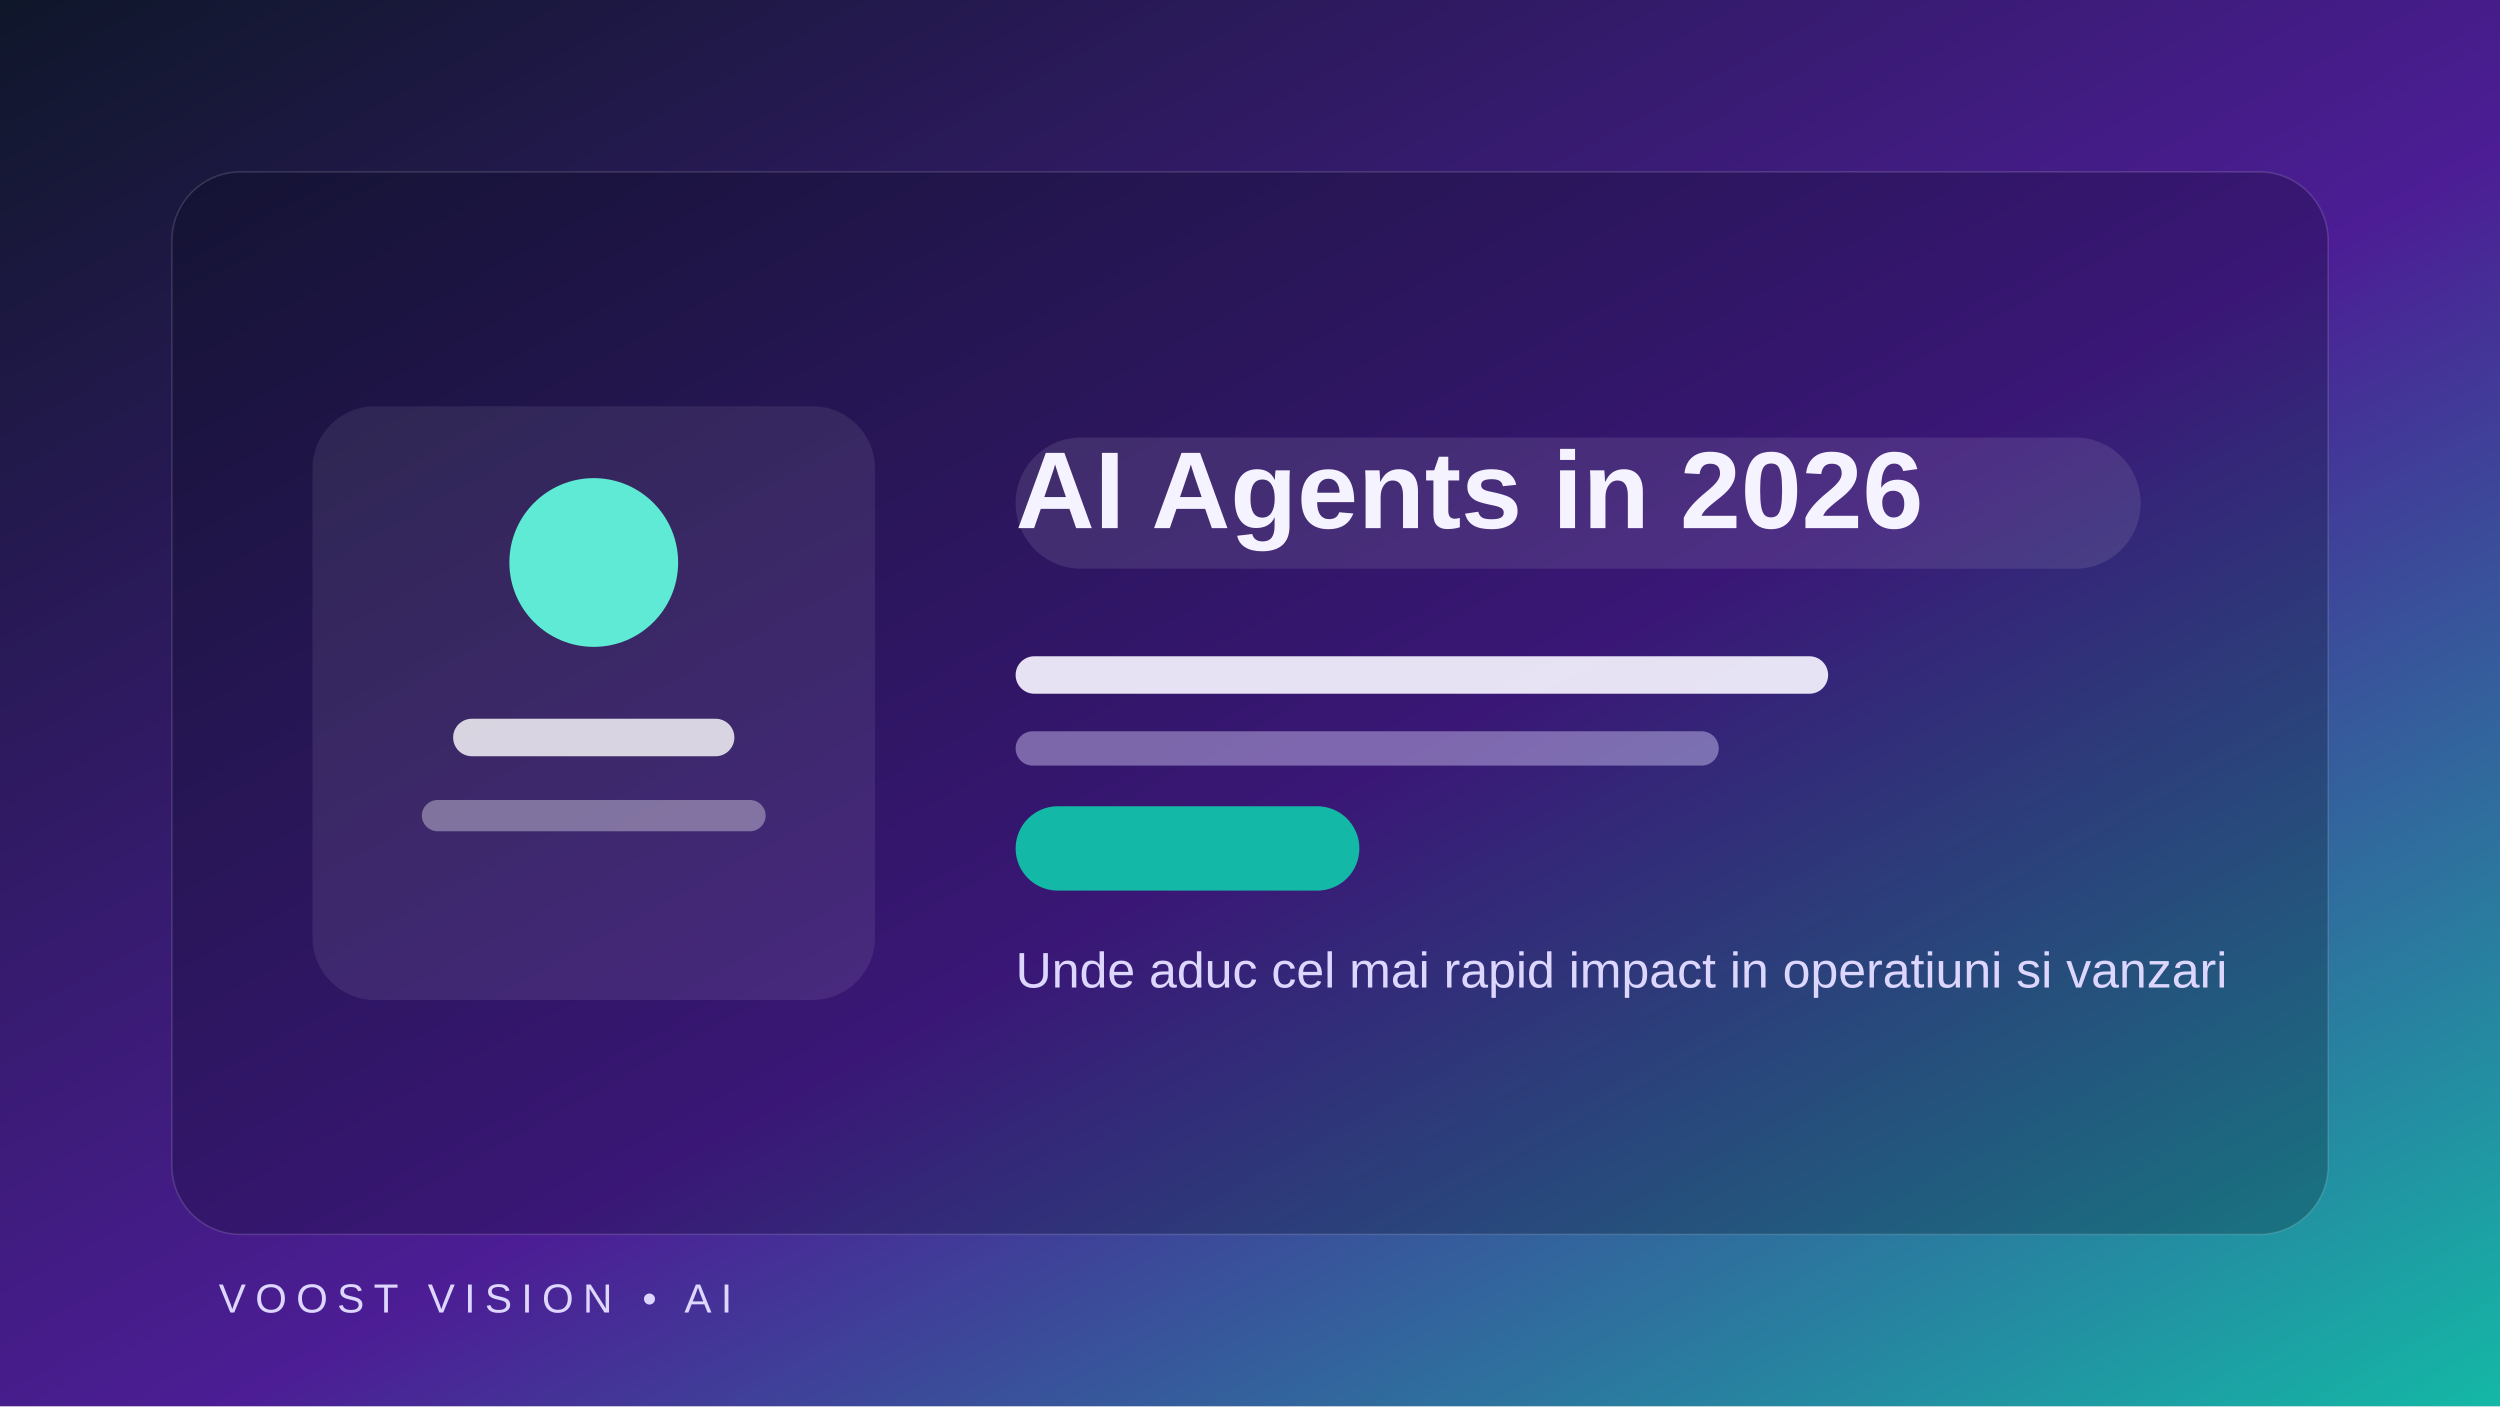
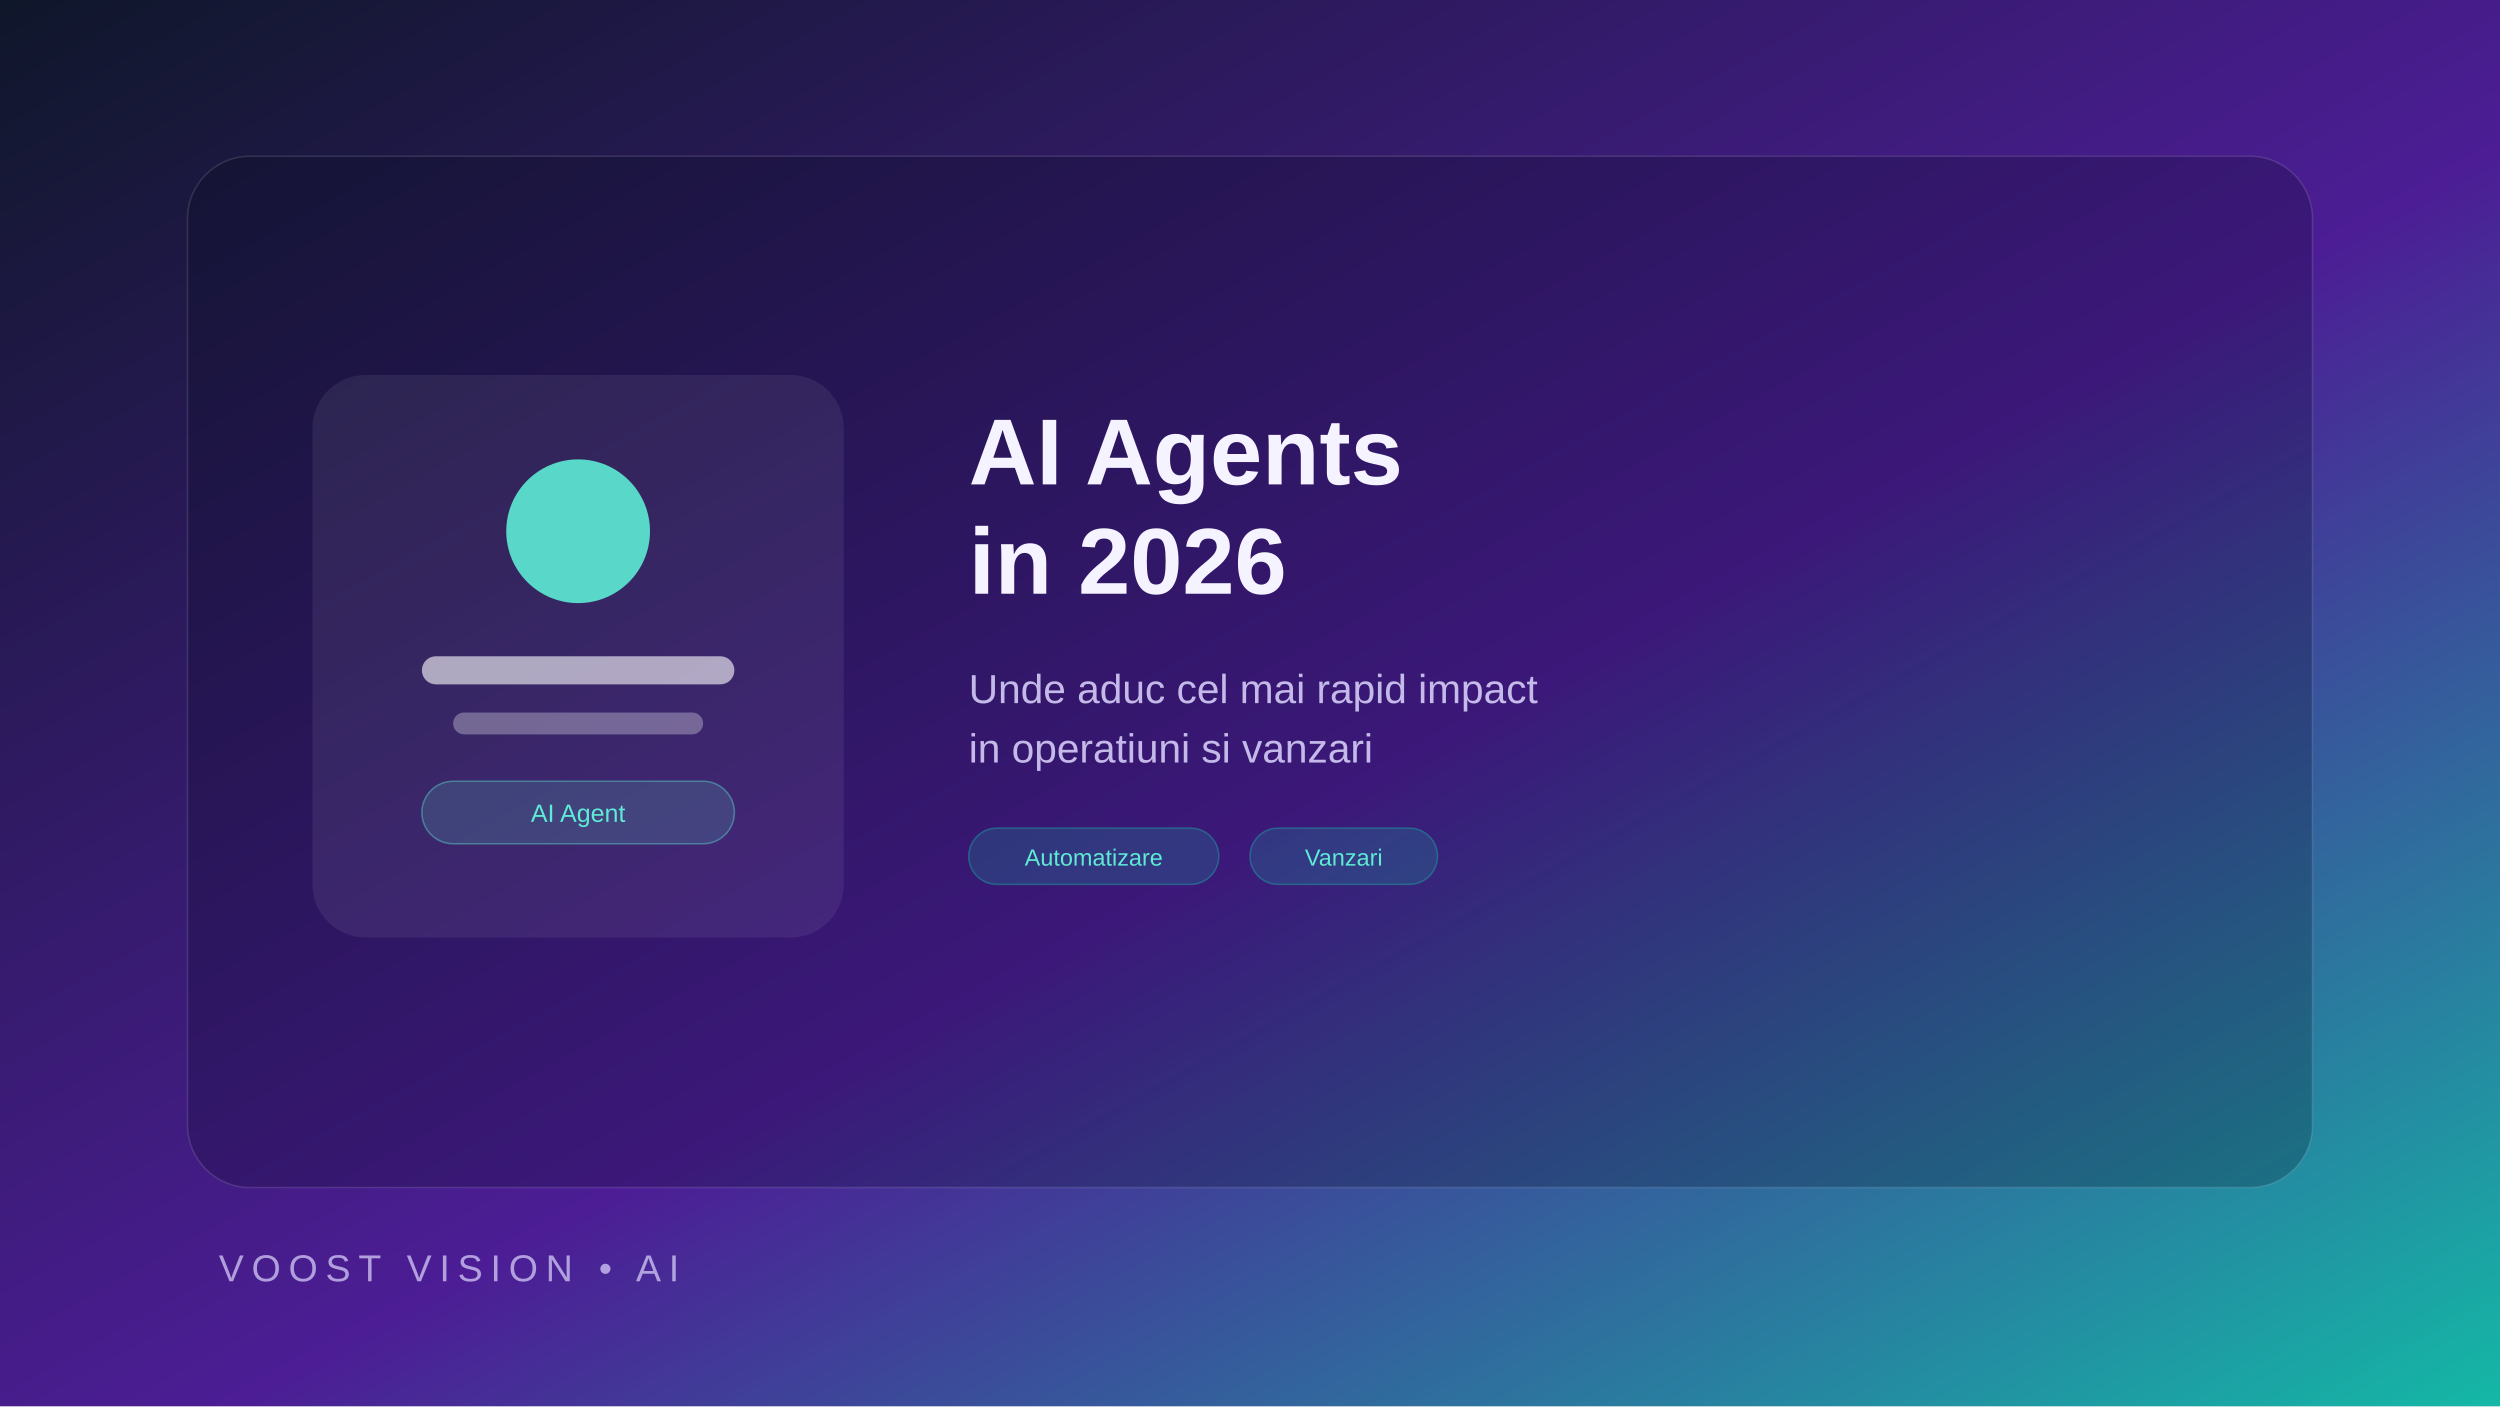
- <svg xmlns="http://www.w3.org/2000/svg" viewBox="0 0 1600 900" role="img" aria-labelledby="title desc">
+ <svg xmlns="http://www.w3.org/2000/svg" viewBox="0 0 1600 900" role="img">
  <defs>
-     <linearGradient id="bg" x1="0%" y1="0%" x2="100%" y2="100%">
+     <linearGradient id="bg4" x1="0%" y1="0%" x2="100%" y2="100%">
      <stop offset="0%" stop-color="#0f172a" />
      <stop offset="55%" stop-color="#4c1d95" />
      <stop offset="100%" stop-color="#14b8a6" />
    </linearGradient>
  </defs>
-   <rect width="1600" height="900" fill="url(#bg)" />
-   <rect x="110" y="110" width="1380" height="680" rx="44" fill="#020617" fill-opacity="0.24" stroke="#fff" stroke-opacity="0.14" />
-   <rect x="200" y="260" width="360" height="380" rx="40" fill="#ffffff" fill-opacity="0.08" />
-   <circle cx="380" cy="360" r="54" fill="#5eead4" />
-   <rect x="290" y="460" width="180" height="24" rx="12" fill="#fff" fill-opacity="0.8" />
-   <rect x="270" y="512" width="220" height="20" rx="10" fill="#fff" fill-opacity="0.35" />
-   <rect x="650" y="280" width="720" height="84" rx="42" fill="#fff" fill-opacity="0.1" />
-   <rect x="650" y="420" width="520" height="24" rx="12" fill="#f5f3ff" fill-opacity="0.92" />
-   <rect x="650" y="468" width="450" height="22" rx="11" fill="#ddd6fe" fill-opacity="0.42" />
-   <rect x="650" y="516" width="220" height="54" rx="27" fill="#14b8a6" />
-   <text x="650" y="338" fill="#f5f3ff" font-family="Arial, Helvetica, sans-serif" font-size="70" font-weight="700">AI Agents in 2026</text>
-   <text x="650" y="632" fill="#ddd6fe" font-family="Arial, Helvetica, sans-serif" font-size="32">Unde aduc cel mai rapid impact in operatiuni si vanzari</text>
-   <text x="140" y="840" fill="#ddd6fe" font-family="Arial, Helvetica, sans-serif" font-size="26" letter-spacing="6">VOOST VISION • AI</text>
+   <rect width="1600" height="900" fill="url(#bg4)" />
+   <rect x="120" y="100" width="1360" height="660" rx="40" fill="#020617" fill-opacity="0.22" stroke="#fff" stroke-opacity="0.12" />
+   <rect x="200" y="240" width="340" height="360" rx="34" fill="#ffffff" fill-opacity="0.07" />
+   <circle cx="370" cy="340" r="46" fill="#5eead4" fill-opacity="0.9" />
+   <rect x="270" y="420" width="200" height="18" rx="9" fill="#fff" fill-opacity="0.6" />
+   <rect x="290" y="456" width="160" height="14" rx="7" fill="#fff" fill-opacity="0.3" />
+   <rect x="270" y="500" width="200" height="40" rx="20" fill="#5eead4" fill-opacity="0.15" stroke="#5eead4" stroke-opacity="0.4" />
+   <text x="370" y="526" fill="#5eead4" font-family="Arial, Helvetica, sans-serif" font-size="16" text-anchor="middle">AI Agent</text>
+   <text x="620" y="310" fill="#f5f3ff" font-family="Arial, Helvetica, sans-serif" font-size="60" font-weight="700">AI Agents</text>
+   <text x="620" y="380" fill="#f5f3ff" font-family="Arial, Helvetica, sans-serif" font-size="60" font-weight="700">in 2026</text>
+   <text x="620" y="450" fill="#ddd6fe" font-family="Arial, Helvetica, sans-serif" font-size="26" fill-opacity="0.85">Unde aduc cel mai rapid impact</text>
+   <text x="620" y="488" fill="#ddd6fe" font-family="Arial, Helvetica, sans-serif" font-size="26" fill-opacity="0.85">in operatiuni si vanzari</text>
+   <rect x="620" y="530" width="160" height="36" rx="18" fill="#14b8a6" fill-opacity="0.2" stroke="#14b8a6" stroke-opacity="0.4" />
+   <text x="700" y="554" fill="#5eead4" font-family="Arial, Helvetica, sans-serif" font-size="15" text-anchor="middle">Automatizare</text>
+   <rect x="800" y="530" width="120" height="36" rx="18" fill="#14b8a6" fill-opacity="0.2" stroke="#14b8a6" stroke-opacity="0.4" />
+   <text x="860" y="554" fill="#5eead4" font-family="Arial, Helvetica, sans-serif" font-size="15" text-anchor="middle">Vanzari</text>
+   <text x="140" y="820" fill="#ddd6fe" font-family="Arial, Helvetica, sans-serif" font-size="24" letter-spacing="5" fill-opacity="0.7">VOOST VISION • AI</text>
</svg>
